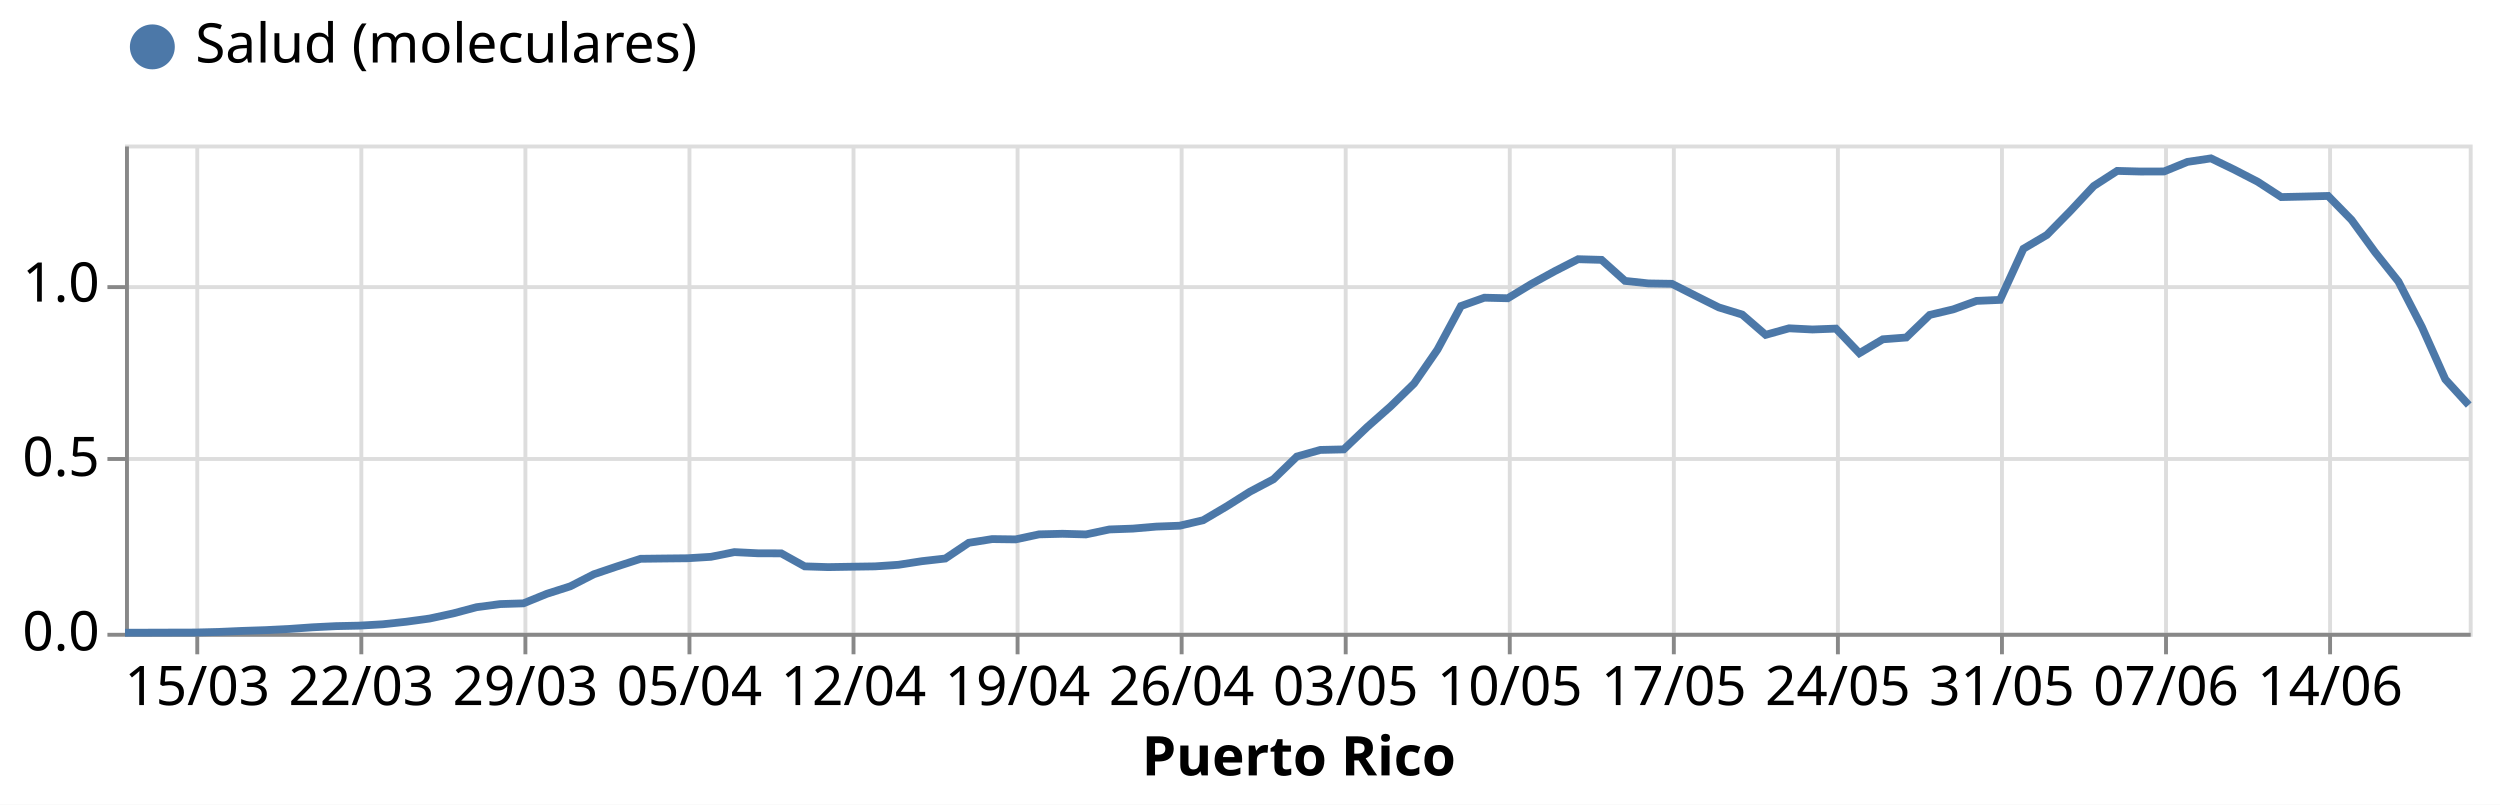
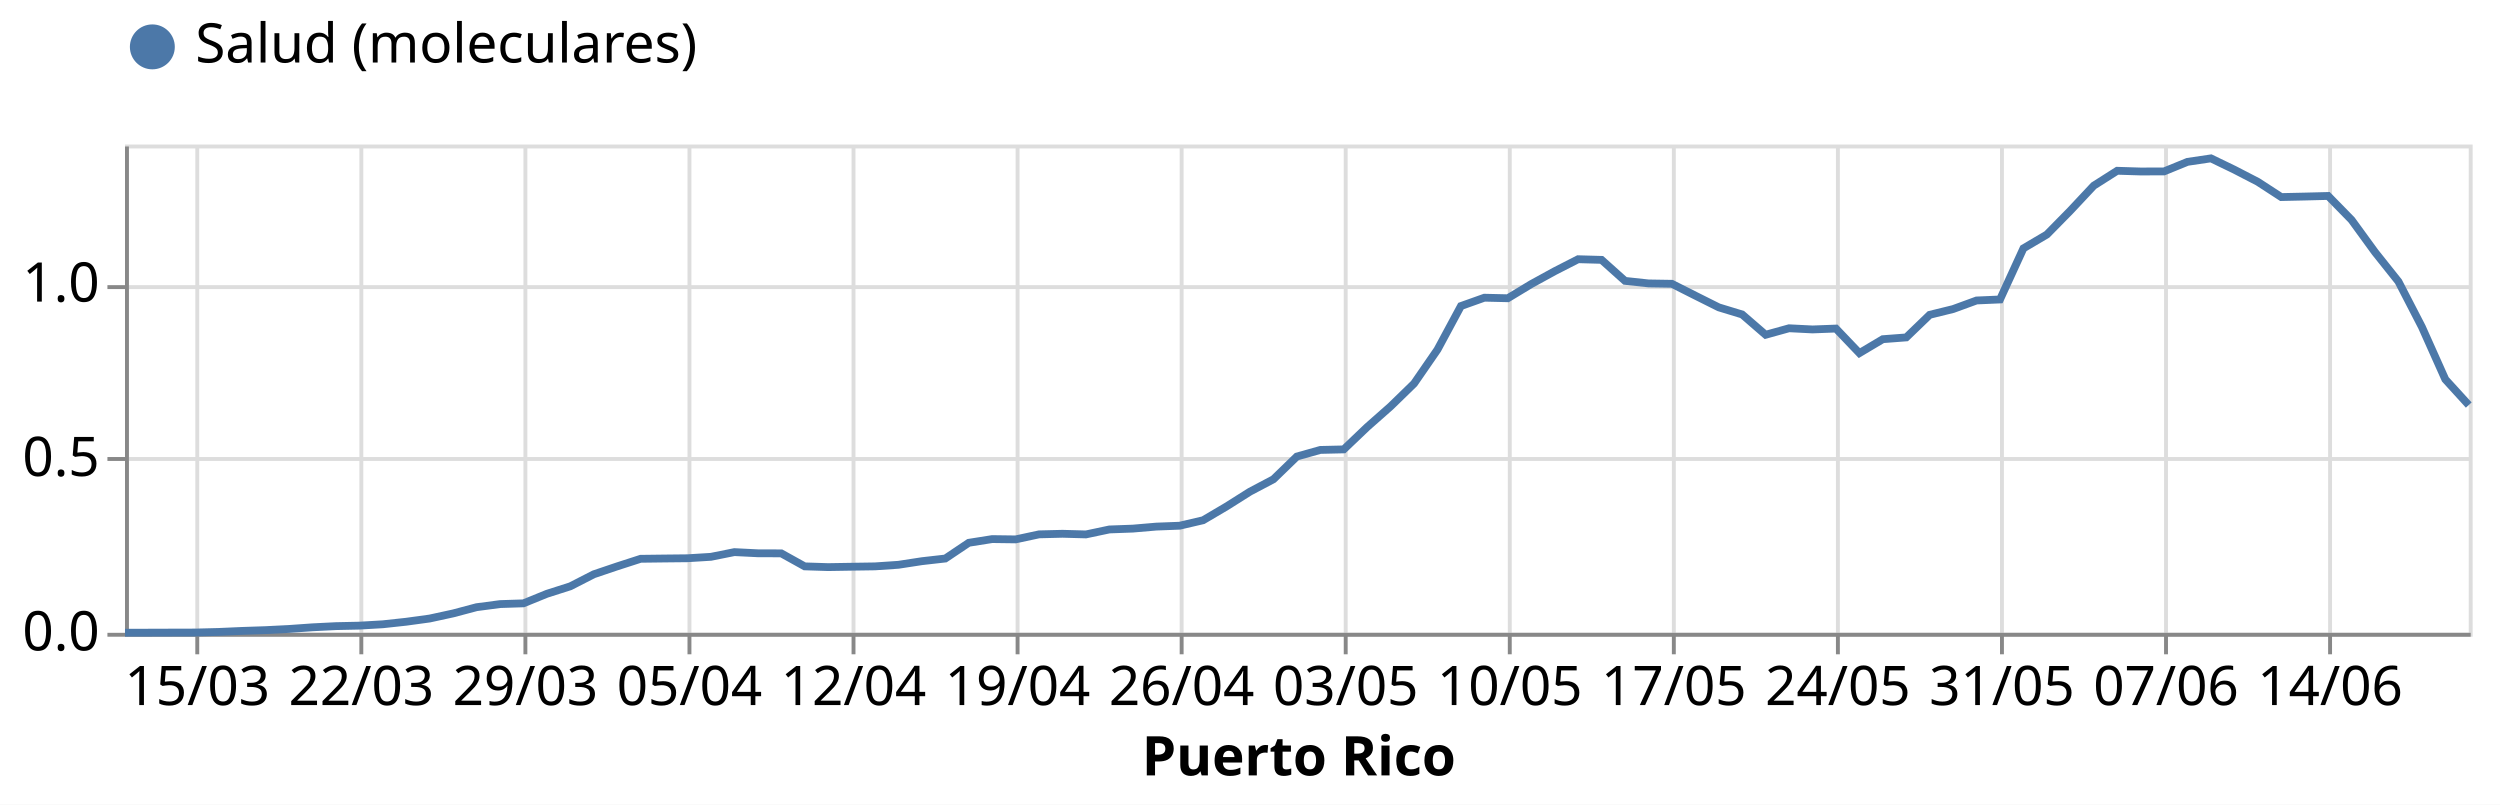
<svg xmlns="http://www.w3.org/2000/svg" class="marks" width="640" height="206" viewBox="0 0 640 206" version="1.1">
  <rect width="640" height="206" style="fill: white;" />
  <g transform="translate(32,37)">
    <g class="mark-group role-frame root">
      <g transform="translate(0,0)">
        <path class="background" d="M0.5,0.5h600v125h-600Z" style="fill: none; stroke: #ddd;" />
        <g>
          <g class="mark-group role-axis">
            <g transform="translate(0.5,125.5)">
              <path class="background" d="M0,0h0v0h0Z" style="pointer-events: none; fill: none;" />
              <g>
                <g class="mark-rule role-axis-grid" style="pointer-events: none;">
                  <line transform="translate(18,-125)" x2="0" y2="125" style="fill: none; stroke: #ddd; stroke-width: 1; opacity: 1;" />
                  <line transform="translate(60,-125)" x2="0" y2="125" style="fill: none; stroke: #ddd; stroke-width: 1; opacity: 1;" />
                  <line transform="translate(102,-125)" x2="0" y2="125" style="fill: none; stroke: #ddd; stroke-width: 1; opacity: 1;" />
                  <line transform="translate(144,-125)" x2="0" y2="125" style="fill: none; stroke: #ddd; stroke-width: 1; opacity: 1;" />
                  <line transform="translate(186,-125)" x2="0" y2="125" style="fill: none; stroke: #ddd; stroke-width: 1; opacity: 1;" />
                  <line transform="translate(228,-125)" x2="0" y2="125" style="fill: none; stroke: #ddd; stroke-width: 1; opacity: 1;" />
                  <line transform="translate(270,-125)" x2="0" y2="125" style="fill: none; stroke: #ddd; stroke-width: 1; opacity: 1;" />
                  <line transform="translate(312,-125)" x2="0" y2="125" style="fill: none; stroke: #ddd; stroke-width: 1; opacity: 1;" />
                  <line transform="translate(354,-125)" x2="0" y2="125" style="fill: none; stroke: #ddd; stroke-width: 1; opacity: 1;" />
                  <line transform="translate(396,-125)" x2="0" y2="125" style="fill: none; stroke: #ddd; stroke-width: 1; opacity: 1;" />
                  <line transform="translate(438,-125)" x2="0" y2="125" style="fill: none; stroke: #ddd; stroke-width: 1; opacity: 1;" />
                  <line transform="translate(480,-125)" x2="0" y2="125" style="fill: none; stroke: #ddd; stroke-width: 1; opacity: 1;" />
                  <line transform="translate(522,-125)" x2="0" y2="125" style="fill: none; stroke: #ddd; stroke-width: 1; opacity: 1;" />
                  <line transform="translate(564,-125)" x2="0" y2="125" style="fill: none; stroke: #ddd; stroke-width: 1; opacity: 1;" />
                </g>
              </g>
              <path class="foreground" d="" style="pointer-events: none; display: none; fill: none;" />
            </g>
          </g>
          <g class="mark-group role-axis">
            <g transform="translate(0.5,0.5)">
              <path class="background" d="M0,0h0v0h0Z" style="pointer-events: none; fill: none;" />
              <g>
                <g class="mark-rule role-axis-grid" style="pointer-events: none;">
                  <line transform="translate(0,125)" x2="600" y2="0" style="fill: none; stroke: #ddd; stroke-width: 1; opacity: 1;" />
                  <line transform="translate(0,80)" x2="600" y2="0" style="fill: none; stroke: #ddd; stroke-width: 1; opacity: 1;" />
                  <line transform="translate(0,36)" x2="600" y2="0" style="fill: none; stroke: #ddd; stroke-width: 1; opacity: 1;" />
                </g>
              </g>
              <path class="foreground" d="" style="pointer-events: none; display: none; fill: none;" />
            </g>
          </g>
          <g class="mark-group role-axis">
            <g transform="translate(0.5,125.5)">
              <path class="background" d="M0,0h0v0h0Z" style="pointer-events: none; fill: none;" />
              <g>
                <g class="mark-rule role-axis-tick" style="pointer-events: none;">
                  <line transform="translate(18,0)" x2="0" y2="5" style="fill: none; stroke: #888; stroke-width: 1; opacity: 1;" />
                  <line transform="translate(60,0)" x2="0" y2="5" style="fill: none; stroke: #888; stroke-width: 1; opacity: 1;" />
                  <line transform="translate(102,0)" x2="0" y2="5" style="fill: none; stroke: #888; stroke-width: 1; opacity: 1;" />
                  <line transform="translate(144,0)" x2="0" y2="5" style="fill: none; stroke: #888; stroke-width: 1; opacity: 1;" />
                  <line transform="translate(186,0)" x2="0" y2="5" style="fill: none; stroke: #888; stroke-width: 1; opacity: 1;" />
                  <line transform="translate(228,0)" x2="0" y2="5" style="fill: none; stroke: #888; stroke-width: 1; opacity: 1;" />
                  <line transform="translate(270,0)" x2="0" y2="5" style="fill: none; stroke: #888; stroke-width: 1; opacity: 1;" />
                  <line transform="translate(312,0)" x2="0" y2="5" style="fill: none; stroke: #888; stroke-width: 1; opacity: 1;" />
                  <line transform="translate(354,0)" x2="0" y2="5" style="fill: none; stroke: #888; stroke-width: 1; opacity: 1;" />
                  <line transform="translate(396,0)" x2="0" y2="5" style="fill: none; stroke: #888; stroke-width: 1; opacity: 1;" />
                  <line transform="translate(438,0)" x2="0" y2="5" style="fill: none; stroke: #888; stroke-width: 1; opacity: 1;" />
                  <line transform="translate(480,0)" x2="0" y2="5" style="fill: none; stroke: #888; stroke-width: 1; opacity: 1;" />
                  <line transform="translate(522,0)" x2="0" y2="5" style="fill: none; stroke: #888; stroke-width: 1; opacity: 1;" />
                  <line transform="translate(564,0)" x2="0" y2="5" style="fill: none; stroke: #888; stroke-width: 1; opacity: 1;" />
                </g>
                <g class="mark-text role-axis-label" style="pointer-events: none;">
                  <text text-anchor="middle" transform="translate(18,18)" style="font-family: sans-serif; font-size: 14px; fill: #000; opacity: 1;">15/03</text>
                  <text text-anchor="middle" transform="translate(60,18)" style="font-family: sans-serif; font-size: 14px; fill: #000; opacity: 1;">22/03</text>
                  <text text-anchor="middle" transform="translate(102,18)" style="font-family: sans-serif; font-size: 14px; fill: #000; opacity: 1;">29/03</text>
                  <text text-anchor="middle" transform="translate(144,18)" style="font-family: sans-serif; font-size: 14px; fill: #000; opacity: 1;">05/04</text>
                  <text text-anchor="middle" transform="translate(186,18)" style="font-family: sans-serif; font-size: 14px; fill: #000; opacity: 1;">12/04</text>
                  <text text-anchor="middle" transform="translate(228,18)" style="font-family: sans-serif; font-size: 14px; fill: #000; opacity: 1;">19/04</text>
                  <text text-anchor="middle" transform="translate(270,18)" style="font-family: sans-serif; font-size: 14px; fill: #000; opacity: 1;">26/04</text>
                  <text text-anchor="middle" transform="translate(312,18)" style="font-family: sans-serif; font-size: 14px; fill: #000; opacity: 1;">03/05</text>
                  <text text-anchor="middle" transform="translate(354,18)" style="font-family: sans-serif; font-size: 14px; fill: #000; opacity: 1;">10/05</text>
                  <text text-anchor="middle" transform="translate(396,18)" style="font-family: sans-serif; font-size: 14px; fill: #000; opacity: 1;">17/05</text>
                  <text text-anchor="middle" transform="translate(438,18)" style="font-family: sans-serif; font-size: 14px; fill: #000; opacity: 1;">24/05</text>
                  <text text-anchor="middle" transform="translate(480,18)" style="font-family: sans-serif; font-size: 14px; fill: #000; opacity: 1;">31/05</text>
                  <text text-anchor="middle" transform="translate(522,18)" style="font-family: sans-serif; font-size: 14px; fill: #000; opacity: 1;">07/06</text>
                  <text text-anchor="middle" transform="translate(564,18)" style="font-family: sans-serif; font-size: 14px; fill: #000; opacity: 1;">14/06</text>
                </g>
                <g class="mark-rule role-axis-domain" style="pointer-events: none;">
                  <line transform="translate(0,0)" x2="600" y2="0" style="fill: none; stroke: #888; stroke-width: 1; opacity: 1;" />
                </g>
                <g class="mark-text role-axis-title" style="pointer-events: none;">
                  <text text-anchor="middle" transform="translate(300,36)" style="font-family: sans-serif; font-size: 14px; font-weight: bold; fill: #000; opacity: 1;">Puerto Rico</text>
                </g>
              </g>
              <path class="foreground" d="" style="pointer-events: none; display: none; fill: none;" />
            </g>
          </g>
          <g class="mark-group role-axis">
            <g transform="translate(0.5,0.5)">
              <path class="background" d="M0,0h0v0h0Z" style="pointer-events: none; fill: none;" />
              <g>
                <g class="mark-rule role-axis-tick" style="pointer-events: none;">
                  <line transform="translate(0,125)" x2="-5" y2="0" style="fill: none; stroke: #888; stroke-width: 1; opacity: 1;" />
                  <line transform="translate(0,80)" x2="-5" y2="0" style="fill: none; stroke: #888; stroke-width: 1; opacity: 1;" />
                  <line transform="translate(0,36)" x2="-5" y2="0" style="fill: none; stroke: #888; stroke-width: 1; opacity: 1;" />
                </g>
                <g class="mark-text role-axis-label" style="pointer-events: none;">
                  <text text-anchor="end" transform="translate(-7,129)" style="font-family: sans-serif; font-size: 14px; fill: #000; opacity: 1;">0.0</text>
                  <text text-anchor="end" transform="translate(-7,84.35714)" style="font-family: sans-serif; font-size: 14px; fill: #000; opacity: 1;">0.5</text>
                  <text text-anchor="end" transform="translate(-7,39.71429)" style="font-family: sans-serif; font-size: 14px; fill: #000; opacity: 1;">1.0</text>
                </g>
                <g class="mark-rule role-axis-domain" style="pointer-events: none;">
                  <line transform="translate(0,125)" x2="0" y2="-125" style="fill: none; stroke: #888; stroke-width: 1; opacity: 1;" />
                </g>
              </g>
              <path class="foreground" d="" style="pointer-events: none; display: none; fill: none;" />
            </g>
          </g>
          <g class="mark-group role-scope layer_0_pathgroup">
            <g transform="translate(0,0)">
              <path class="background" d="M0,0h600v125h-600Z" style="fill: none;" />
              <g>
                <g class="mark-line role-mark layer_0_marks">
-                   <path d="M0,124.98L6,124.964L12,124.944L18,124.928L24,124.776L30,124.513L36,124.313L42,124.014L48,123.59L54,123.291L60,123.163L66,122.815L72,122.164L78,121.342L84,120.036L90,118.442L96,117.647L102,117.456L108,115.011L114,113.094L120,110.019L126,107.99L132,106.053L138,105.977L144,105.913L150,105.546L156,104.34L162,104.639L168,104.659L174,107.99L180,108.182L186,108.082L192,107.99L198,107.587L204,106.664L210,105.981L216,101.956L222,101.005L228,101.085L234,99.795L240,99.647L246,99.811L252,98.541L258,98.325L264,97.81L270,97.582L276,96.18L282,92.642L288,88.856L294,85.689L300,79.87L306,78.184L312,78.044L318,72.325L324,67.029L330,61.19L336,52.496L342,41.349L348,39.212L354,39.352L360,35.718L366,32.427L372,29.356L378,29.527L384,34.907L390,35.558L396,35.658L402,38.689L408,41.689L414,43.53L420,48.718L426,47.048L432,47.348L438,47.124L444,53.422L450,49.86L456,49.401L462,43.622L468,42.204L474,40.031L480,39.771L486,26.68L492,23.141L498,17.031L504,10.624L510,6.75L516,6.914L522,6.894L528,4.438L534,3.543L540,6.443L546,9.546L552,13.448L558,13.316L564,13.164L570,19.299L576,27.542L582,35.075L588,46.693L594,60.112L600,66.694" style="fill: none; stroke: #4c78a8; stroke-width: 2;" />
+                   <path d="M0,124.98L6,124.964L12,124.944L18,124.928L24,124.776L30,124.513L36,124.313L42,124.014L48,123.59L54,123.291L60,123.163L66,122.815L72,122.164L78,121.342L84,120.036L90,118.442L96,117.647L102,117.456L108,115.011L114,113.094L120,110.019L126,107.99L132,106.053L138,105.977L144,105.913L150,105.546L156,104.34L162,104.639L168,104.659L174,107.99L180,108.182L186,108.082L192,107.99L198,107.587L204,106.664L210,105.981L216,101.956L222,101.005L228,101.085L234,99.795L240,99.647L246,99.811L252,98.541L258,98.325L264,97.81L270,97.582L276,96.18L282,92.642L288,88.856L294,85.689L300,79.87L306,78.184L312,78.044L318,72.325L324,67.029L330,61.19L336,52.496L342,41.349L348,39.212L354,39.352L360,35.722L366,32.431L372,29.36L378,29.527L384,34.903L390,35.554L396,35.654L402,38.681L408,41.681L414,43.51L420,48.702L426,47.036L432,47.336L438,47.112L444,53.398L450,49.832L456,49.377L462,43.594L468,42.116L474,39.923L480,39.664L486,26.576L492,23.037L498,16.935L504,10.533L510,6.718L516,6.902L522,6.882L528,4.434L534,3.543L540,6.443L546,9.546L552,13.448L558,13.316L564,13.164L570,19.299L576,27.542L582,35.075L588,46.693L594,60.112L600,66.694" style="fill: none; stroke: #4c78a8; stroke-width: 2;" />
                </g>
              </g>
              <path class="foreground" d="" style="display: none; fill: none;" />
            </g>
          </g>
          <g class="mark-symbol role-mark layer_1_marks">
            <path transform="translate(0,124.98)" d="M2.739,0A2.739,2.739,0,1,1,-2.739,0A2.739,2.739,0,1,1,2.739,0" style="fill: #4c78a8; stroke-width: 2; opacity: 0;" />
            <path transform="translate(6,124.9641)" d="M2.739,0A2.739,2.739,0,1,1,-2.739,0A2.739,2.739,0,1,1,2.739,0" style="fill: #4c78a8; stroke-width: 2; opacity: 0;" />
            <path transform="translate(12,124.9441)" d="M2.739,0A2.739,2.739,0,1,1,-2.739,0A2.739,2.739,0,1,1,2.739,0" style="fill: #4c78a8; stroke-width: 2; opacity: 0;" />
            <path transform="translate(18,124.9281)" d="M2.739,0A2.739,2.739,0,1,1,-2.739,0A2.739,2.739,0,1,1,2.739,0" style="fill: #4c78a8; stroke-width: 2; opacity: 0;" />
            <path transform="translate(24,124.7763)" d="M2.739,0A2.739,2.739,0,1,1,-2.739,0A2.739,2.739,0,1,1,2.739,0" style="fill: #4c78a8; stroke-width: 2; opacity: 0;" />
            <path transform="translate(30,124.5128)" d="M2.739,0A2.739,2.739,0,1,1,-2.739,0A2.739,2.739,0,1,1,2.739,0" style="fill: #4c78a8; stroke-width: 2; opacity: 0;" />
            <path transform="translate(36,124.3131)" d="M2.739,0A2.739,2.739,0,1,1,-2.739,0A2.739,2.739,0,1,1,2.739,0" style="fill: #4c78a8; stroke-width: 2; opacity: 0;" />
            <path transform="translate(42,124.0135)" d="M2.739,0A2.739,2.739,0,1,1,-2.739,0A2.739,2.739,0,1,1,2.739,0" style="fill: #4c78a8; stroke-width: 2; opacity: 0;" />
            <path transform="translate(48,123.5902)" d="M2.739,0A2.739,2.739,0,1,1,-2.739,0A2.739,2.739,0,1,1,2.739,0" style="fill: #4c78a8; stroke-width: 2; opacity: 0;" />
            <path transform="translate(54,123.2906)" d="M2.739,0A2.739,2.739,0,1,1,-2.739,0A2.739,2.739,0,1,1,2.739,0" style="fill: #4c78a8; stroke-width: 2; opacity: 0;" />
            <path transform="translate(60,123.1628)" d="M2.739,0A2.739,2.739,0,1,1,-2.739,0A2.739,2.739,0,1,1,2.739,0" style="fill: #4c78a8; stroke-width: 2; opacity: 0;" />
            <path transform="translate(66,122.8154)" d="M2.739,0A2.739,2.739,0,1,1,-2.739,0A2.739,2.739,0,1,1,2.739,0" style="fill: #4c78a8; stroke-width: 2; opacity: 0;" />
            <path transform="translate(72,122.1644)" d="M2.739,0A2.739,2.739,0,1,1,-2.739,0A2.739,2.739,0,1,1,2.739,0" style="fill: #4c78a8; stroke-width: 2; opacity: 0;" />
            <path transform="translate(78,121.3416)" d="M2.739,0A2.739,2.739,0,1,1,-2.739,0A2.739,2.739,0,1,1,2.739,0" style="fill: #4c78a8; stroke-width: 2; opacity: 0;" />
            <path transform="translate(84,120.0357)" d="M2.739,0A2.739,2.739,0,1,1,-2.739,0A2.739,2.739,0,1,1,2.739,0" style="fill: #4c78a8; stroke-width: 2; opacity: 0;" />
            <path transform="translate(90,118.4421)" d="M2.739,0A2.739,2.739,0,1,1,-2.739,0A2.739,2.739,0,1,1,2.739,0" style="fill: #4c78a8; stroke-width: 2; opacity: 0;" />
            <path transform="translate(96,117.6473)" d="M2.739,0A2.739,2.739,0,1,1,-2.739,0A2.739,2.739,0,1,1,2.739,0" style="fill: #4c78a8; stroke-width: 2; opacity: 0;" />
            <path transform="translate(102,117.4556)" d="M2.739,0A2.739,2.739,0,1,1,-2.739,0A2.739,2.739,0,1,1,2.739,0" style="fill: #4c78a8; stroke-width: 2; opacity: 0;" />
            <path transform="translate(108,115.0114)" d="M2.739,0A2.739,2.739,0,1,1,-2.739,0A2.739,2.739,0,1,1,2.739,0" style="fill: #4c78a8; stroke-width: 2; opacity: 0;" />
            <path transform="translate(114,113.0944)" d="M2.739,0A2.739,2.739,0,1,1,-2.739,0A2.739,2.739,0,1,1,2.739,0" style="fill: #4c78a8; stroke-width: 2; opacity: 0;" />
            <path transform="translate(120,110.0191)" d="M2.739,0A2.739,2.739,0,1,1,-2.739,0A2.739,2.739,0,1,1,2.739,0" style="fill: #4c78a8; stroke-width: 2; opacity: 0;" />
            <path transform="translate(126,107.9902)" d="M2.739,0A2.739,2.739,0,1,1,-2.739,0A2.739,2.739,0,1,1,2.739,0" style="fill: #4c78a8; stroke-width: 2; opacity: 0;" />
            <path transform="translate(132,106.0532)" d="M2.739,0A2.739,2.739,0,1,1,-2.739,0A2.739,2.739,0,1,1,2.739,0" style="fill: #4c78a8; stroke-width: 2; opacity: 0;" />
            <path transform="translate(138,105.9773)" d="M2.739,0A2.739,2.739,0,1,1,-2.739,0A2.739,2.739,0,1,1,2.739,0" style="fill: #4c78a8; stroke-width: 2; opacity: 0;" />
            <path transform="translate(144,105.9134)" d="M2.739,0A2.739,2.739,0,1,1,-2.739,0A2.739,2.739,0,1,1,2.739,0" style="fill: #4c78a8; stroke-width: 2; opacity: 0;" />
            <path transform="translate(150,105.546)" d="M2.739,0A2.739,2.739,0,1,1,-2.739,0A2.739,2.739,0,1,1,2.739,0" style="fill: #4c78a8; stroke-width: 2; opacity: 0;" />
            <path transform="translate(156,104.3399)" d="M2.739,0A2.739,2.739,0,1,1,-2.739,0A2.739,2.739,0,1,1,2.739,0" style="fill: #4c78a8; stroke-width: 2; opacity: 0;" />
            <path transform="translate(162,104.6394)" d="M2.739,0A2.739,2.739,0,1,1,-2.739,0A2.739,2.739,0,1,1,2.739,0" style="fill: #4c78a8; stroke-width: 2; opacity: 0;" />
            <path transform="translate(168,104.6594)" d="M2.739,0A2.739,2.739,0,1,1,-2.739,0A2.739,2.739,0,1,1,2.739,0" style="fill: #4c78a8; stroke-width: 2; opacity: 0;" />
            <path transform="translate(174,107.9902)" d="M2.739,0A2.739,2.739,0,1,1,-2.739,0A2.739,2.739,0,1,1,2.739,0" style="fill: #4c78a8; stroke-width: 2; opacity: 0;" />
            <path transform="translate(180,108.1819)" d="M2.739,0A2.739,2.739,0,1,1,-2.739,0A2.739,2.739,0,1,1,2.739,0" style="fill: #4c78a8; stroke-width: 2; opacity: 0;" />
            <path transform="translate(186,108.0821)" d="M2.739,0A2.739,2.739,0,1,1,-2.739,0A2.739,2.739,0,1,1,2.739,0" style="fill: #4c78a8; stroke-width: 2; opacity: 0;" />
            <path transform="translate(192,107.9902)" d="M2.739,0A2.739,2.739,0,1,1,-2.739,0A2.739,2.739,0,1,1,2.739,0" style="fill: #4c78a8; stroke-width: 2; opacity: 0;" />
            <path transform="translate(198,107.5869)" d="M2.739,0A2.739,2.739,0,1,1,-2.739,0A2.739,2.739,0,1,1,2.739,0" style="fill: #4c78a8; stroke-width: 2; opacity: 0;" />
            <path transform="translate(204,106.6643)" d="M2.739,0A2.739,2.739,0,1,1,-2.739,0A2.739,2.739,0,1,1,2.739,0" style="fill: #4c78a8; stroke-width: 2; opacity: 0;" />
            <path transform="translate(210,105.9813)" d="M2.739,0A2.739,2.739,0,1,1,-2.739,0A2.739,2.739,0,1,1,2.739,0" style="fill: #4c78a8; stroke-width: 2; opacity: 0;" />
            <path transform="translate(216,101.9555)" d="M2.739,0A2.739,2.739,0,1,1,-2.739,0A2.739,2.739,0,1,1,2.739,0" style="fill: #4c78a8; stroke-width: 2; opacity: 0;" />
            <path transform="translate(222,101.005)" d="M2.739,0A2.739,2.739,0,1,1,-2.739,0A2.739,2.739,0,1,1,2.739,0" style="fill: #4c78a8; stroke-width: 2; opacity: 0;" />
            <path transform="translate(228,101.0849)" d="M2.739,0A2.739,2.739,0,1,1,-2.739,0A2.739,2.739,0,1,1,2.739,0" style="fill: #4c78a8; stroke-width: 2; opacity: 0;" />
            <path transform="translate(234,99.79488)" d="M2.739,0A2.739,2.739,0,1,1,-2.739,0A2.739,2.739,0,1,1,2.739,0" style="fill: #4c78a8; stroke-width: 2; opacity: 0;" />
            <path transform="translate(240,99.64711)" d="M2.739,0A2.739,2.739,0,1,1,-2.739,0A2.739,2.739,0,1,1,2.739,0" style="fill: #4c78a8; stroke-width: 2; opacity: 0;" />
            <path transform="translate(246,99.81085)" d="M2.739,0A2.739,2.739,0,1,1,-2.739,0A2.739,2.739,0,1,1,2.739,0" style="fill: #4c78a8; stroke-width: 2; opacity: 0;" />
            <path transform="translate(252,98.54081)" d="M2.739,0A2.739,2.739,0,1,1,-2.739,0A2.739,2.739,0,1,1,2.739,0" style="fill: #4c78a8; stroke-width: 2; opacity: 0;" />
            <path transform="translate(258,98.32514)" d="M2.739,0A2.739,2.739,0,1,1,-2.739,0A2.739,2.739,0,1,1,2.739,0" style="fill: #4c78a8; stroke-width: 2; opacity: 0;" />
            <path transform="translate(264,97.80994)" d="M2.739,0A2.739,2.739,0,1,1,-2.739,0A2.739,2.739,0,1,1,2.739,0" style="fill: #4c78a8; stroke-width: 2; opacity: 0;" />
            <path transform="translate(270,97.58229)" d="M2.739,0A2.739,2.739,0,1,1,-2.739,0A2.739,2.739,0,1,1,2.739,0" style="fill: #4c78a8; stroke-width: 2; opacity: 0;" />
            <path transform="translate(276,96.18045)" d="M2.739,0A2.739,2.739,0,1,1,-2.739,0A2.739,2.739,0,1,1,2.739,0" style="fill: #4c78a8; stroke-width: 2; opacity: 0;" />
            <path transform="translate(282,92.64191)" d="M2.739,0A2.739,2.739,0,1,1,-2.739,0A2.739,2.739,0,1,1,2.739,0" style="fill: #4c78a8; stroke-width: 2; opacity: 0;" />
            <path transform="translate(288,88.85575)" d="M2.739,0A2.739,2.739,0,1,1,-2.739,0A2.739,2.739,0,1,1,2.739,0" style="fill: #4c78a8; stroke-width: 2; opacity: 0;" />
            <path transform="translate(294,85.68864)" d="M2.739,0A2.739,2.739,0,1,1,-2.739,0A2.739,2.739,0,1,1,2.739,0" style="fill: #4c78a8; stroke-width: 2; opacity: 0;" />
            <path transform="translate(300,79.86961)" d="M2.739,0A2.739,2.739,0,1,1,-2.739,0A2.739,2.739,0,1,1,2.739,0" style="fill: #4c78a8; stroke-width: 2; opacity: 0;" />
            <path transform="translate(306,78.18421)" d="M2.739,0A2.739,2.739,0,1,1,-2.739,0A2.739,2.739,0,1,1,2.739,0" style="fill: #4c78a8; stroke-width: 2; opacity: 0;" />
            <path transform="translate(312,78.04443)" d="M2.739,0A2.739,2.739,0,1,1,-2.739,0A2.739,2.739,0,1,1,2.739,0" style="fill: #4c78a8; stroke-width: 2; opacity: 0;" />
            <path transform="translate(318,72.32525)" d="M2.739,0A2.739,2.739,0,1,1,-2.739,0A2.739,2.739,0,1,1,2.739,0" style="fill: #4c78a8; stroke-width: 2; opacity: 0;" />
            <path transform="translate(324,67.02942)" d="M2.739,0A2.739,2.739,0,1,1,-2.739,0A2.739,2.739,0,1,1,2.739,0" style="fill: #4c78a8; stroke-width: 2; opacity: 0;" />
            <path transform="translate(330,61.19042)" d="M2.739,0A2.739,2.739,0,1,1,-2.739,0A2.739,2.739,0,1,1,2.739,0" style="fill: #4c78a8; stroke-width: 2; opacity: 0;" />
            <path transform="translate(336,52.49583)" d="M2.739,0A2.739,2.739,0,1,1,-2.739,0A2.739,2.739,0,1,1,2.739,0" style="fill: #4c78a8; stroke-width: 2; opacity: 0;" />
            <path transform="translate(342,41.34903)" d="M2.739,0A2.739,2.739,0,1,1,-2.739,0A2.739,2.739,0,1,1,2.739,0" style="fill: #4c78a8; stroke-width: 2; opacity: 0;" />
            <path transform="translate(348,39.21232)" d="M2.739,0A2.739,2.739,0,1,1,-2.739,0A2.739,2.739,0,1,1,2.739,0" style="fill: #4c78a8; stroke-width: 2; opacity: 0;" />
            <path transform="translate(354,39.35211)" d="M2.739,0A2.739,2.739,0,1,1,-2.739,0A2.739,2.739,0,1,1,2.739,0" style="fill: #4c78a8; stroke-width: 2; opacity: 0;" />
-             <path transform="translate(360,35.71771)" d="M2.739,0A2.739,2.739,0,1,1,-2.739,0A2.739,2.739,0,1,1,2.739,0" style="fill: #4c78a8; stroke-width: 2; opacity: 0;" />
-             <path transform="translate(366,32.42679)" d="M2.739,0A2.739,2.739,0,1,1,-2.739,0A2.739,2.739,0,1,1,2.739,0" style="fill: #4c78a8; stroke-width: 2; opacity: 0;" />
-             <path transform="translate(372,29.35553)" d="M2.739,0A2.739,2.739,0,1,1,-2.739,0A2.739,2.739,0,1,1,2.739,0" style="fill: #4c78a8; stroke-width: 2; opacity: 0;" />
+             <path transform="translate(360,35.72171)" d="M2.739,0A2.739,2.739,0,1,1,-2.739,0A2.739,2.739,0,1,1,2.739,0" style="fill: #4c78a8; stroke-width: 2; opacity: 0;" />
+             <path transform="translate(366,32.43078)" d="M2.739,0A2.739,2.739,0,1,1,-2.739,0A2.739,2.739,0,1,1,2.739,0" style="fill: #4c78a8; stroke-width: 2; opacity: 0;" />
+             <path transform="translate(372,29.35952)" d="M2.739,0A2.739,2.739,0,1,1,-2.739,0A2.739,2.739,0,1,1,2.739,0" style="fill: #4c78a8; stroke-width: 2; opacity: 0;" />
            <path transform="translate(378,29.52726)" d="M2.739,0A2.739,2.739,0,1,1,-2.739,0A2.739,2.739,0,1,1,2.739,0" style="fill: #4c78a8; stroke-width: 2; opacity: 0;" />
-             <path transform="translate(384,34.90696)" d="M2.739,0A2.739,2.739,0,1,1,-2.739,0A2.739,2.739,0,1,1,2.739,0" style="fill: #4c78a8; stroke-width: 2; opacity: 0;" />
-             <path transform="translate(390,35.55796)" d="M2.739,0A2.739,2.739,0,1,1,-2.739,0A2.739,2.739,0,1,1,2.739,0" style="fill: #4c78a8; stroke-width: 2; opacity: 0;" />
-             <path transform="translate(396,35.6578)" d="M2.739,0A2.739,2.739,0,1,1,-2.739,0A2.739,2.739,0,1,1,2.739,0" style="fill: #4c78a8; stroke-width: 2; opacity: 0;" />
-             <path transform="translate(402,38.68913)" d="M2.739,0A2.739,2.739,0,1,1,-2.739,0A2.739,2.739,0,1,1,2.739,0" style="fill: #4c78a8; stroke-width: 2; opacity: 0;" />
-             <path transform="translate(408,41.6885)" d="M2.739,0A2.739,2.739,0,1,1,-2.739,0A2.739,2.739,0,1,1,2.739,0" style="fill: #4c78a8; stroke-width: 2; opacity: 0;" />
-             <path transform="translate(414,43.52966)" d="M2.739,0A2.739,2.739,0,1,1,-2.739,0A2.739,2.739,0,1,1,2.739,0" style="fill: #4c78a8; stroke-width: 2; opacity: 0;" />
-             <path transform="translate(420,48.71766)" d="M2.739,0A2.739,2.739,0,1,1,-2.739,0A2.739,2.739,0,1,1,2.739,0" style="fill: #4c78a8; stroke-width: 2; opacity: 0;" />
-             <path transform="translate(426,47.04824)" d="M2.739,0A2.739,2.739,0,1,1,-2.739,0A2.739,2.739,0,1,1,2.739,0" style="fill: #4c78a8; stroke-width: 2; opacity: 0;" />
-             <path transform="translate(432,47.34777)" d="M2.739,0A2.739,2.739,0,1,1,-2.739,0A2.739,2.739,0,1,1,2.739,0" style="fill: #4c78a8; stroke-width: 2; opacity: 0;" />
-             <path transform="translate(438,47.12412)" d="M2.739,0A2.739,2.739,0,1,1,-2.739,0A2.739,2.739,0,1,1,2.739,0" style="fill: #4c78a8; stroke-width: 2; opacity: 0;" />
-             <path transform="translate(444,53.4224)" d="M2.739,0A2.739,2.739,0,1,1,-2.739,0A2.739,2.739,0,1,1,2.739,0" style="fill: #4c78a8; stroke-width: 2; opacity: 0;" />
-             <path transform="translate(450,49.8599)" d="M2.739,0A2.739,2.739,0,1,1,-2.739,0A2.739,2.739,0,1,1,2.739,0" style="fill: #4c78a8; stroke-width: 2; opacity: 0;" />
-             <path transform="translate(456,49.40061)" d="M2.739,0A2.739,2.739,0,1,1,-2.739,0A2.739,2.739,0,1,1,2.739,0" style="fill: #4c78a8; stroke-width: 2; opacity: 0;" />
-             <path transform="translate(462,43.62152)" d="M2.739,0A2.739,2.739,0,1,1,-2.739,0A2.739,2.739,0,1,1,2.739,0" style="fill: #4c78a8; stroke-width: 2; opacity: 0;" />
-             <path transform="translate(468,42.20371)" d="M2.739,0A2.739,2.739,0,1,1,-2.739,0A2.739,2.739,0,1,1,2.739,0" style="fill: #4c78a8; stroke-width: 2; opacity: 0;" />
-             <path transform="translate(474,40.03106)" d="M2.739,0A2.739,2.739,0,1,1,-2.739,0A2.739,2.739,0,1,1,2.739,0" style="fill: #4c78a8; stroke-width: 2; opacity: 0;" />
-             <path transform="translate(480,39.77146)" d="M2.739,0A2.739,2.739,0,1,1,-2.739,0A2.739,2.739,0,1,1,2.739,0" style="fill: #4c78a8; stroke-width: 2; opacity: 0;" />
-             <path transform="translate(486,26.67965)" d="M2.739,0A2.739,2.739,0,1,1,-2.739,0A2.739,2.739,0,1,1,2.739,0" style="fill: #4c78a8; stroke-width: 2; opacity: 0;" />
-             <path transform="translate(492,23.14111)" d="M2.739,0A2.739,2.739,0,1,1,-2.739,0A2.739,2.739,0,1,1,2.739,0" style="fill: #4c78a8; stroke-width: 2; opacity: 0;" />
-             <path transform="translate(498,17.03054)" d="M2.739,0A2.739,2.739,0,1,1,-2.739,0A2.739,2.739,0,1,1,2.739,0" style="fill: #4c78a8; stroke-width: 2; opacity: 0;" />
-             <path transform="translate(504,10.62442)" d="M2.739,0A2.739,2.739,0,1,1,-2.739,0A2.739,2.739,0,1,1,2.739,0" style="fill: #4c78a8; stroke-width: 2; opacity: 0;" />
-             <path transform="translate(510,6.750393)" d="M2.739,0A2.739,2.739,0,1,1,-2.739,0A2.739,2.739,0,1,1,2.739,0" style="fill: #4c78a8; stroke-width: 2; opacity: 0;" />
-             <path transform="translate(516,6.91414)" d="M2.739,0A2.739,2.739,0,1,1,-2.739,0A2.739,2.739,0,1,1,2.739,0" style="fill: #4c78a8; stroke-width: 2; opacity: 0;" />
-             <path transform="translate(522,6.894171)" d="M2.739,0A2.739,2.739,0,1,1,-2.739,0A2.739,2.739,0,1,1,2.739,0" style="fill: #4c78a8; stroke-width: 2; opacity: 0;" />
-             <path transform="translate(528,4.43796)" d="M2.739,0A2.739,2.739,0,1,1,-2.739,0A2.739,2.739,0,1,1,2.739,0" style="fill: #4c78a8; stroke-width: 2; opacity: 0;" />
+             <path transform="translate(384,34.90297)" d="M2.739,0A2.739,2.739,0,1,1,-2.739,0A2.739,2.739,0,1,1,2.739,0" style="fill: #4c78a8; stroke-width: 2; opacity: 0;" />
+             <path transform="translate(390,35.55396)" d="M2.739,0A2.739,2.739,0,1,1,-2.739,0A2.739,2.739,0,1,1,2.739,0" style="fill: #4c78a8; stroke-width: 2; opacity: 0;" />
+             <path transform="translate(396,35.65381)" d="M2.739,0A2.739,2.739,0,1,1,-2.739,0A2.739,2.739,0,1,1,2.739,0" style="fill: #4c78a8; stroke-width: 2; opacity: 0;" />
+             <path transform="translate(402,38.68114)" d="M2.739,0A2.739,2.739,0,1,1,-2.739,0A2.739,2.739,0,1,1,2.739,0" style="fill: #4c78a8; stroke-width: 2; opacity: 0;" />
+             <path transform="translate(408,41.68052)" d="M2.739,0A2.739,2.739,0,1,1,-2.739,0A2.739,2.739,0,1,1,2.739,0" style="fill: #4c78a8; stroke-width: 2; opacity: 0;" />
+             <path transform="translate(414,43.50969)" d="M2.739,0A2.739,2.739,0,1,1,-2.739,0A2.739,2.739,0,1,1,2.739,0" style="fill: #4c78a8; stroke-width: 2; opacity: 0;" />
+             <path transform="translate(420,48.70169)" d="M2.739,0A2.739,2.739,0,1,1,-2.739,0A2.739,2.739,0,1,1,2.739,0" style="fill: #4c78a8; stroke-width: 2; opacity: 0;" />
+             <path transform="translate(426,47.03625)" d="M2.739,0A2.739,2.739,0,1,1,-2.739,0A2.739,2.739,0,1,1,2.739,0" style="fill: #4c78a8; stroke-width: 2; opacity: 0;" />
+             <path transform="translate(432,47.33579)" d="M2.739,0A2.739,2.739,0,1,1,-2.739,0A2.739,2.739,0,1,1,2.739,0" style="fill: #4c78a8; stroke-width: 2; opacity: 0;" />
+             <path transform="translate(438,47.11214)" d="M2.739,0A2.739,2.739,0,1,1,-2.739,0A2.739,2.739,0,1,1,2.739,0" style="fill: #4c78a8; stroke-width: 2; opacity: 0;" />
+             <path transform="translate(444,53.39844)" d="M2.739,0A2.739,2.739,0,1,1,-2.739,0A2.739,2.739,0,1,1,2.739,0" style="fill: #4c78a8; stroke-width: 2; opacity: 0;" />
+             <path transform="translate(450,49.83194)" d="M2.739,0A2.739,2.739,0,1,1,-2.739,0A2.739,2.739,0,1,1,2.739,0" style="fill: #4c78a8; stroke-width: 2; opacity: 0;" />
+             <path transform="translate(456,49.37664)" d="M2.739,0A2.739,2.739,0,1,1,-2.739,0A2.739,2.739,0,1,1,2.739,0" style="fill: #4c78a8; stroke-width: 2; opacity: 0;" />
+             <path transform="translate(462,43.59356)" d="M2.739,0A2.739,2.739,0,1,1,-2.739,0A2.739,2.739,0,1,1,2.739,0" style="fill: #4c78a8; stroke-width: 2; opacity: 0;" />
+             <path transform="translate(468,42.11584)" d="M2.739,0A2.739,2.739,0,1,1,-2.739,0A2.739,2.739,0,1,1,2.739,0" style="fill: #4c78a8; stroke-width: 2; opacity: 0;" />
+             <path transform="translate(474,39.92323)" d="M2.739,0A2.739,2.739,0,1,1,-2.739,0A2.739,2.739,0,1,1,2.739,0" style="fill: #4c78a8; stroke-width: 2; opacity: 0;" />
+             <path transform="translate(480,39.66363)" d="M2.739,0A2.739,2.739,0,1,1,-2.739,0A2.739,2.739,0,1,1,2.739,0" style="fill: #4c78a8; stroke-width: 2; opacity: 0;" />
+             <path transform="translate(486,26.57581)" d="M2.739,0A2.739,2.739,0,1,1,-2.739,0A2.739,2.739,0,1,1,2.739,0" style="fill: #4c78a8; stroke-width: 2; opacity: 0;" />
+             <path transform="translate(492,23.03727)" d="M2.739,0A2.739,2.739,0,1,1,-2.739,0A2.739,2.739,0,1,1,2.739,0" style="fill: #4c78a8; stroke-width: 2; opacity: 0;" />
+             <path transform="translate(498,16.93468)" d="M2.739,0A2.739,2.739,0,1,1,-2.739,0A2.739,2.739,0,1,1,2.739,0" style="fill: #4c78a8; stroke-width: 2; opacity: 0;" />
+             <path transform="translate(504,10.53256)" d="M2.739,0A2.739,2.739,0,1,1,-2.739,0A2.739,2.739,0,1,1,2.739,0" style="fill: #4c78a8; stroke-width: 2; opacity: 0;" />
+             <path transform="translate(510,6.718442)" d="M2.739,0A2.739,2.739,0,1,1,-2.739,0A2.739,2.739,0,1,1,2.739,0" style="fill: #4c78a8; stroke-width: 2; opacity: 0;" />
+             <path transform="translate(516,6.902159)" d="M2.739,0A2.739,2.739,0,1,1,-2.739,0A2.739,2.739,0,1,1,2.739,0" style="fill: #4c78a8; stroke-width: 2; opacity: 0;" />
+             <path transform="translate(522,6.882189)" d="M2.739,0A2.739,2.739,0,1,1,-2.739,0A2.739,2.739,0,1,1,2.739,0" style="fill: #4c78a8; stroke-width: 2; opacity: 0;" />
+             <path transform="translate(528,4.433966)" d="M2.739,0A2.739,2.739,0,1,1,-2.739,0A2.739,2.739,0,1,1,2.739,0" style="fill: #4c78a8; stroke-width: 2; opacity: 0;" />
            <path transform="translate(534,3.543339)" d="M2.739,0A2.739,2.739,0,1,1,-2.739,0A2.739,2.739,0,1,1,2.739,0" style="fill: #4c78a8; stroke-width: 2; opacity: 0;" />
            <path transform="translate(540,6.442867)" d="M2.739,0A2.739,2.739,0,1,1,-2.739,0A2.739,2.739,0,1,1,2.739,0" style="fill: #4c78a8; stroke-width: 2; opacity: 0;" />
            <path transform="translate(546,9.546081)" d="M2.739,0A2.739,2.739,0,1,1,-2.739,0A2.739,2.739,0,1,1,2.739,0" style="fill: #4c78a8; stroke-width: 2; opacity: 0;" />
            <path transform="translate(552,13.44806)" d="M2.739,0A2.739,2.739,0,1,1,-2.739,0A2.739,2.739,0,1,1,2.739,0" style="fill: #4c78a8; stroke-width: 2; opacity: 0;" />
            <path transform="translate(558,13.31627)" d="M2.739,0A2.739,2.739,0,1,1,-2.739,0A2.739,2.739,0,1,1,2.739,0" style="fill: #4c78a8; stroke-width: 2; opacity: 0;" />
            <path transform="translate(564,13.1645)" d="M2.739,0A2.739,2.739,0,1,1,-2.739,0A2.739,2.739,0,1,1,2.739,0" style="fill: #4c78a8; stroke-width: 2; opacity: 0;" />
            <path transform="translate(570,19.29904)" d="M2.739,0A2.739,2.739,0,1,1,-2.739,0A2.739,2.739,0,1,1,2.739,0" style="fill: #4c78a8; stroke-width: 2; opacity: 0;" />
            <path transform="translate(576,27.54232)" d="M2.739,0A2.739,2.739,0,1,1,-2.739,0A2.739,2.739,0,1,1,2.739,0" style="fill: #4c78a8; stroke-width: 2; opacity: 0;" />
            <path transform="translate(582,35.0747)" d="M2.739,0A2.739,2.739,0,1,1,-2.739,0A2.739,2.739,0,1,1,2.739,0" style="fill: #4c78a8; stroke-width: 2; opacity: 0;" />
            <path transform="translate(588,46.69278)" d="M2.739,0A2.739,2.739,0,1,1,-2.739,0A2.739,2.739,0,1,1,2.739,0" style="fill: #4c78a8; stroke-width: 2; opacity: 0;" />
            <path transform="translate(594,60.11209)" d="M2.739,0A2.739,2.739,0,1,1,-2.739,0A2.739,2.739,0,1,1,2.739,0" style="fill: #4c78a8; stroke-width: 2; opacity: 0;" />
            <path transform="translate(600,66.69393)" d="M2.739,0A2.739,2.739,0,1,1,-2.739,0A2.739,2.739,0,1,1,2.739,0" style="fill: #4c78a8; stroke-width: 2; opacity: 0;" />
          </g>
          <g class="mark-group role-legend">
            <g transform="translate(0,-32)">
              <path class="background" d="M0,0h143v14h-143Z" style="pointer-events: none; fill: none;" />
              <g>
                <g class="mark-group role-legend-entry">
                  <g transform="translate(0,0)">
                    <path class="background" d="M0,0h0v0h0Z" style="pointer-events: none; fill: none;" />
                    <g>
                      <g class="mark-group role-scope">
                        <g transform="translate(0,0)">
                          <path class="background" d="M0,0h142.496v14h-142.496Z" style="pointer-events: none; fill: none; opacity: 1;" />
                          <g>
                            <g class="mark-symbol role-legend-symbol" style="pointer-events: none;">
                              <path transform="translate(7,7)" d="M5,0A5,5,0,1,1,-5,0A5,5,0,1,1,5,0" style="fill: #4c78a8; stroke: #4c78a8; stroke-width: 1.5; opacity: 1;" />
                            </g>
                            <g class="mark-text role-legend-label" style="pointer-events: none;">
                              <text text-anchor="start" transform="translate(18,11)" style="font-family: sans-serif; font-size: 14px; fill: #000; opacity: 1;">Salud (moleculares)</text>
                            </g>
                          </g>
                          <path class="foreground" d="" style="pointer-events: none; display: none; fill: none;" />
                        </g>
                      </g>
                    </g>
                    <path class="foreground" d="" style="pointer-events: none; display: none; fill: none;" />
                  </g>
                </g>
              </g>
              <path class="foreground" d="" style="pointer-events: none; display: none; fill: none;" />
            </g>
          </g>
        </g>
        <path class="foreground" d="" style="display: none; fill: none;" />
      </g>
    </g>
  </g>
</svg>
